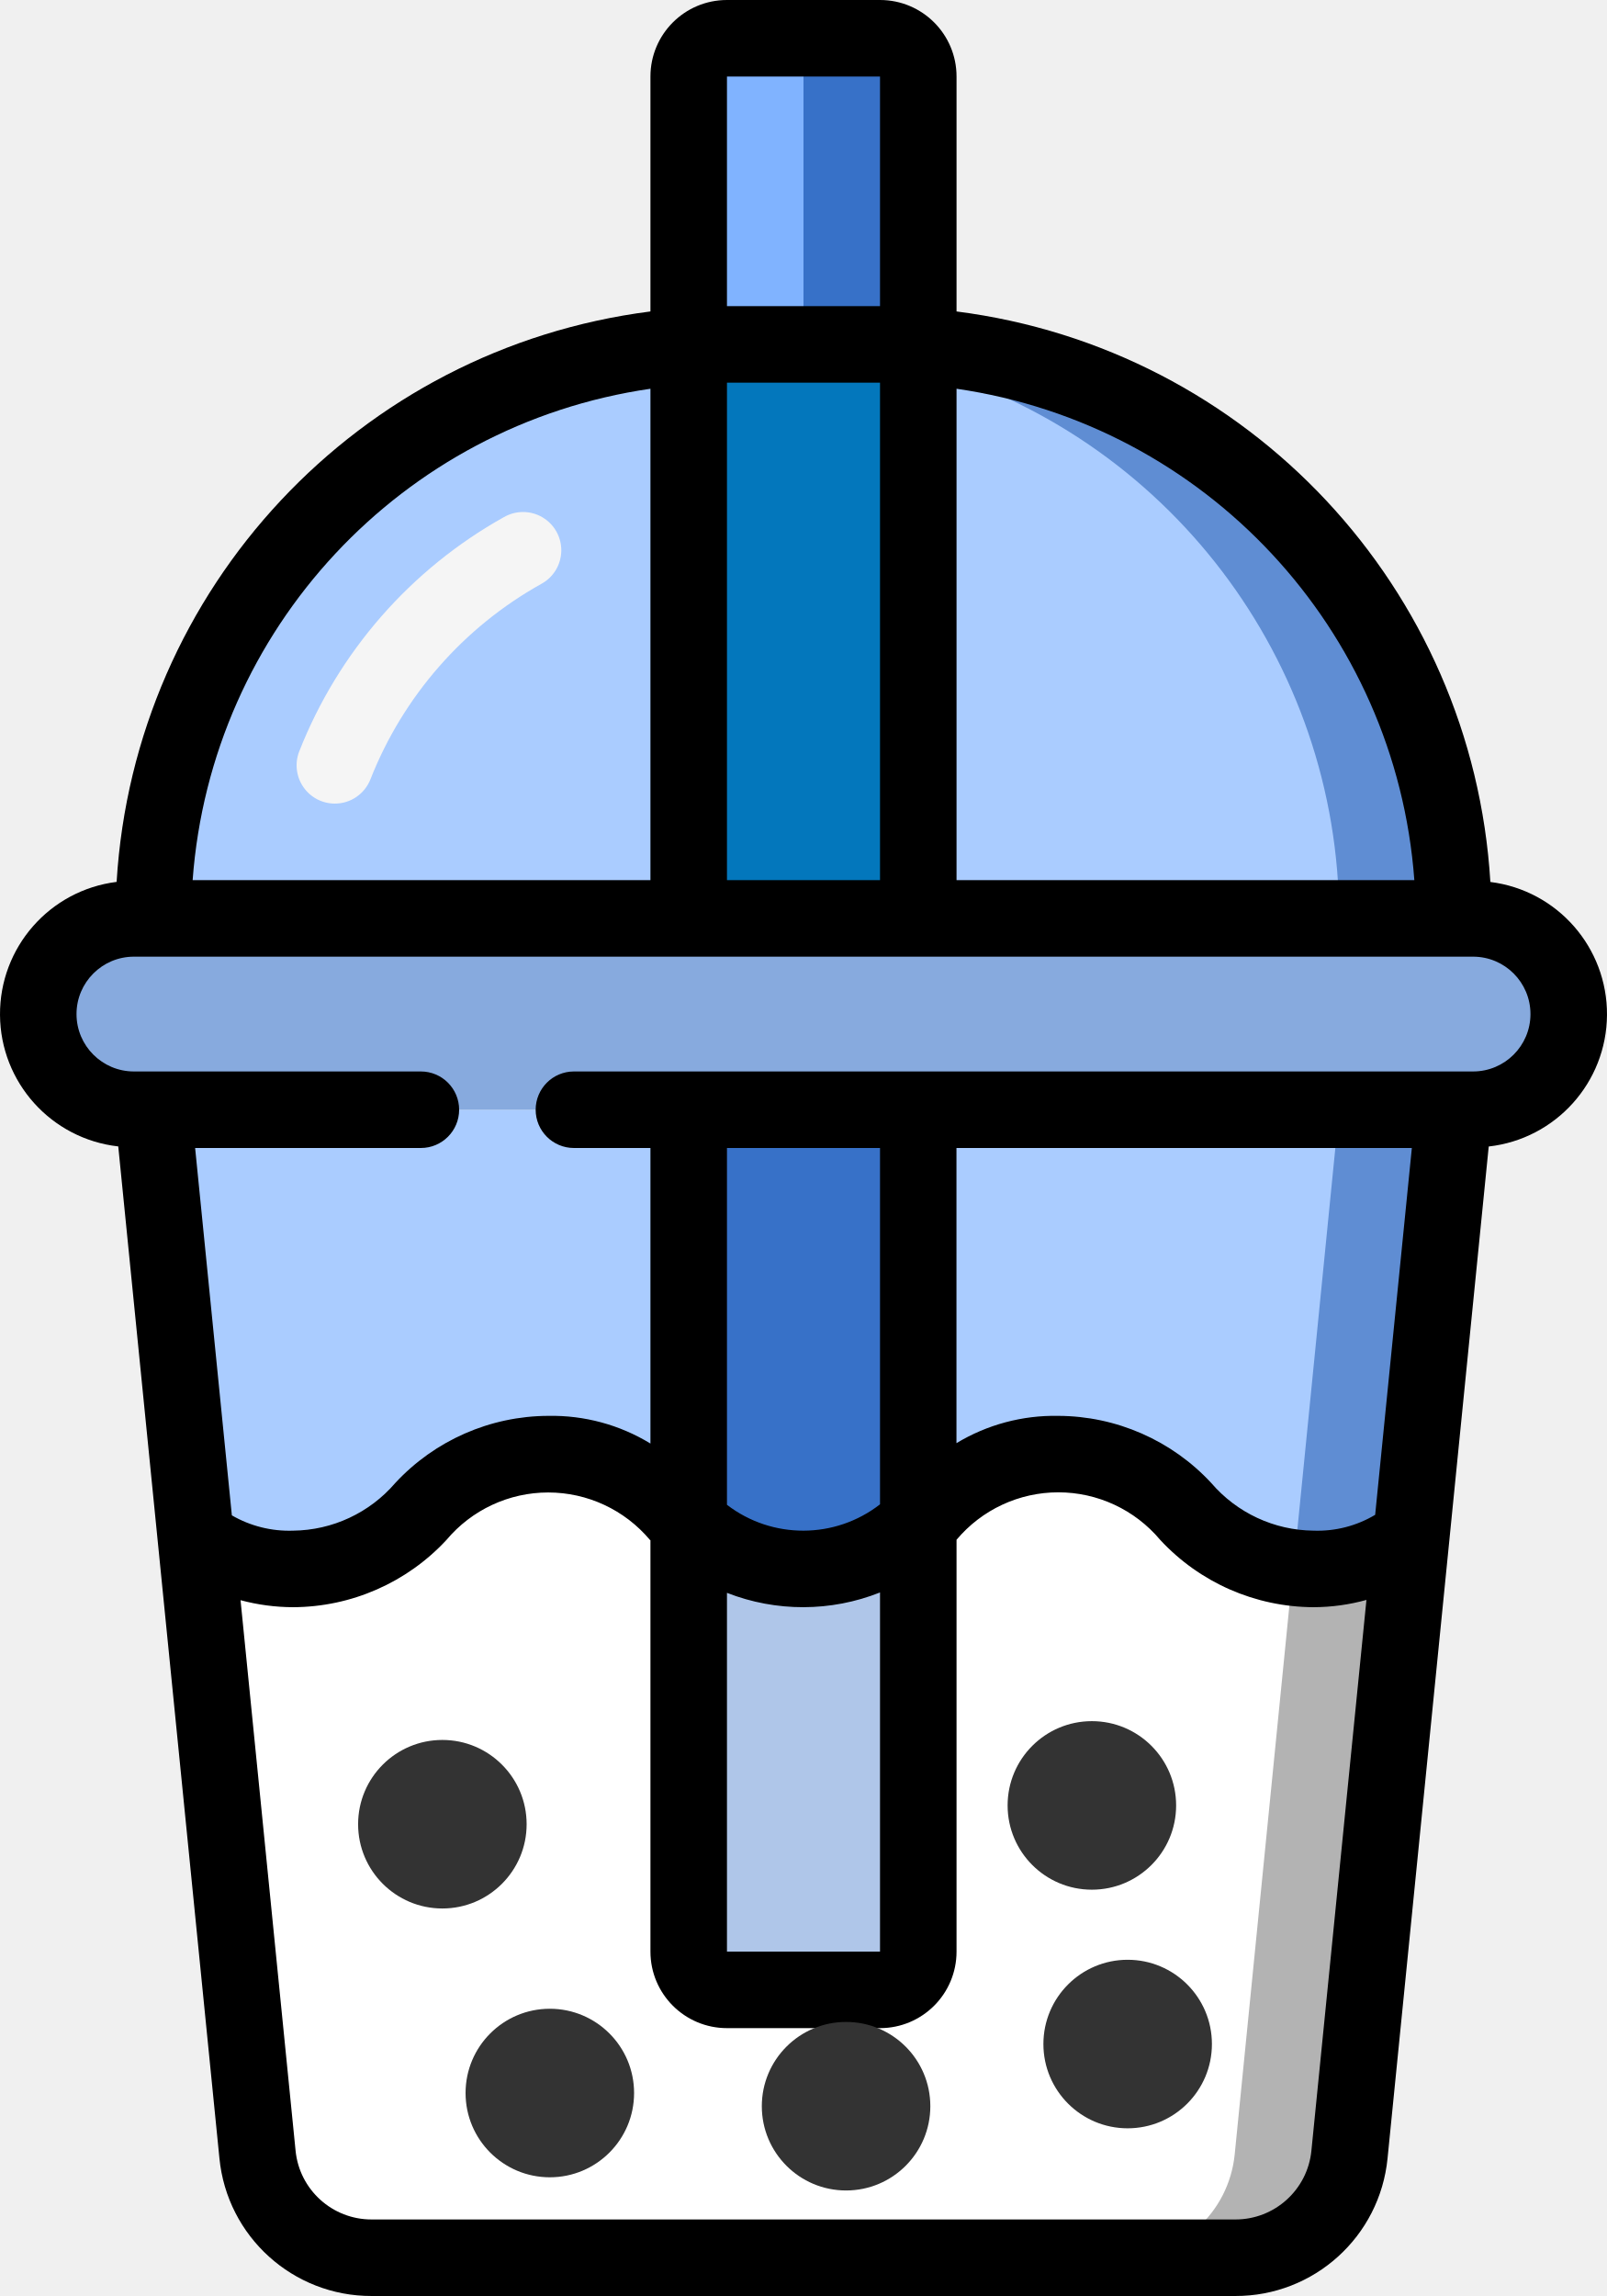
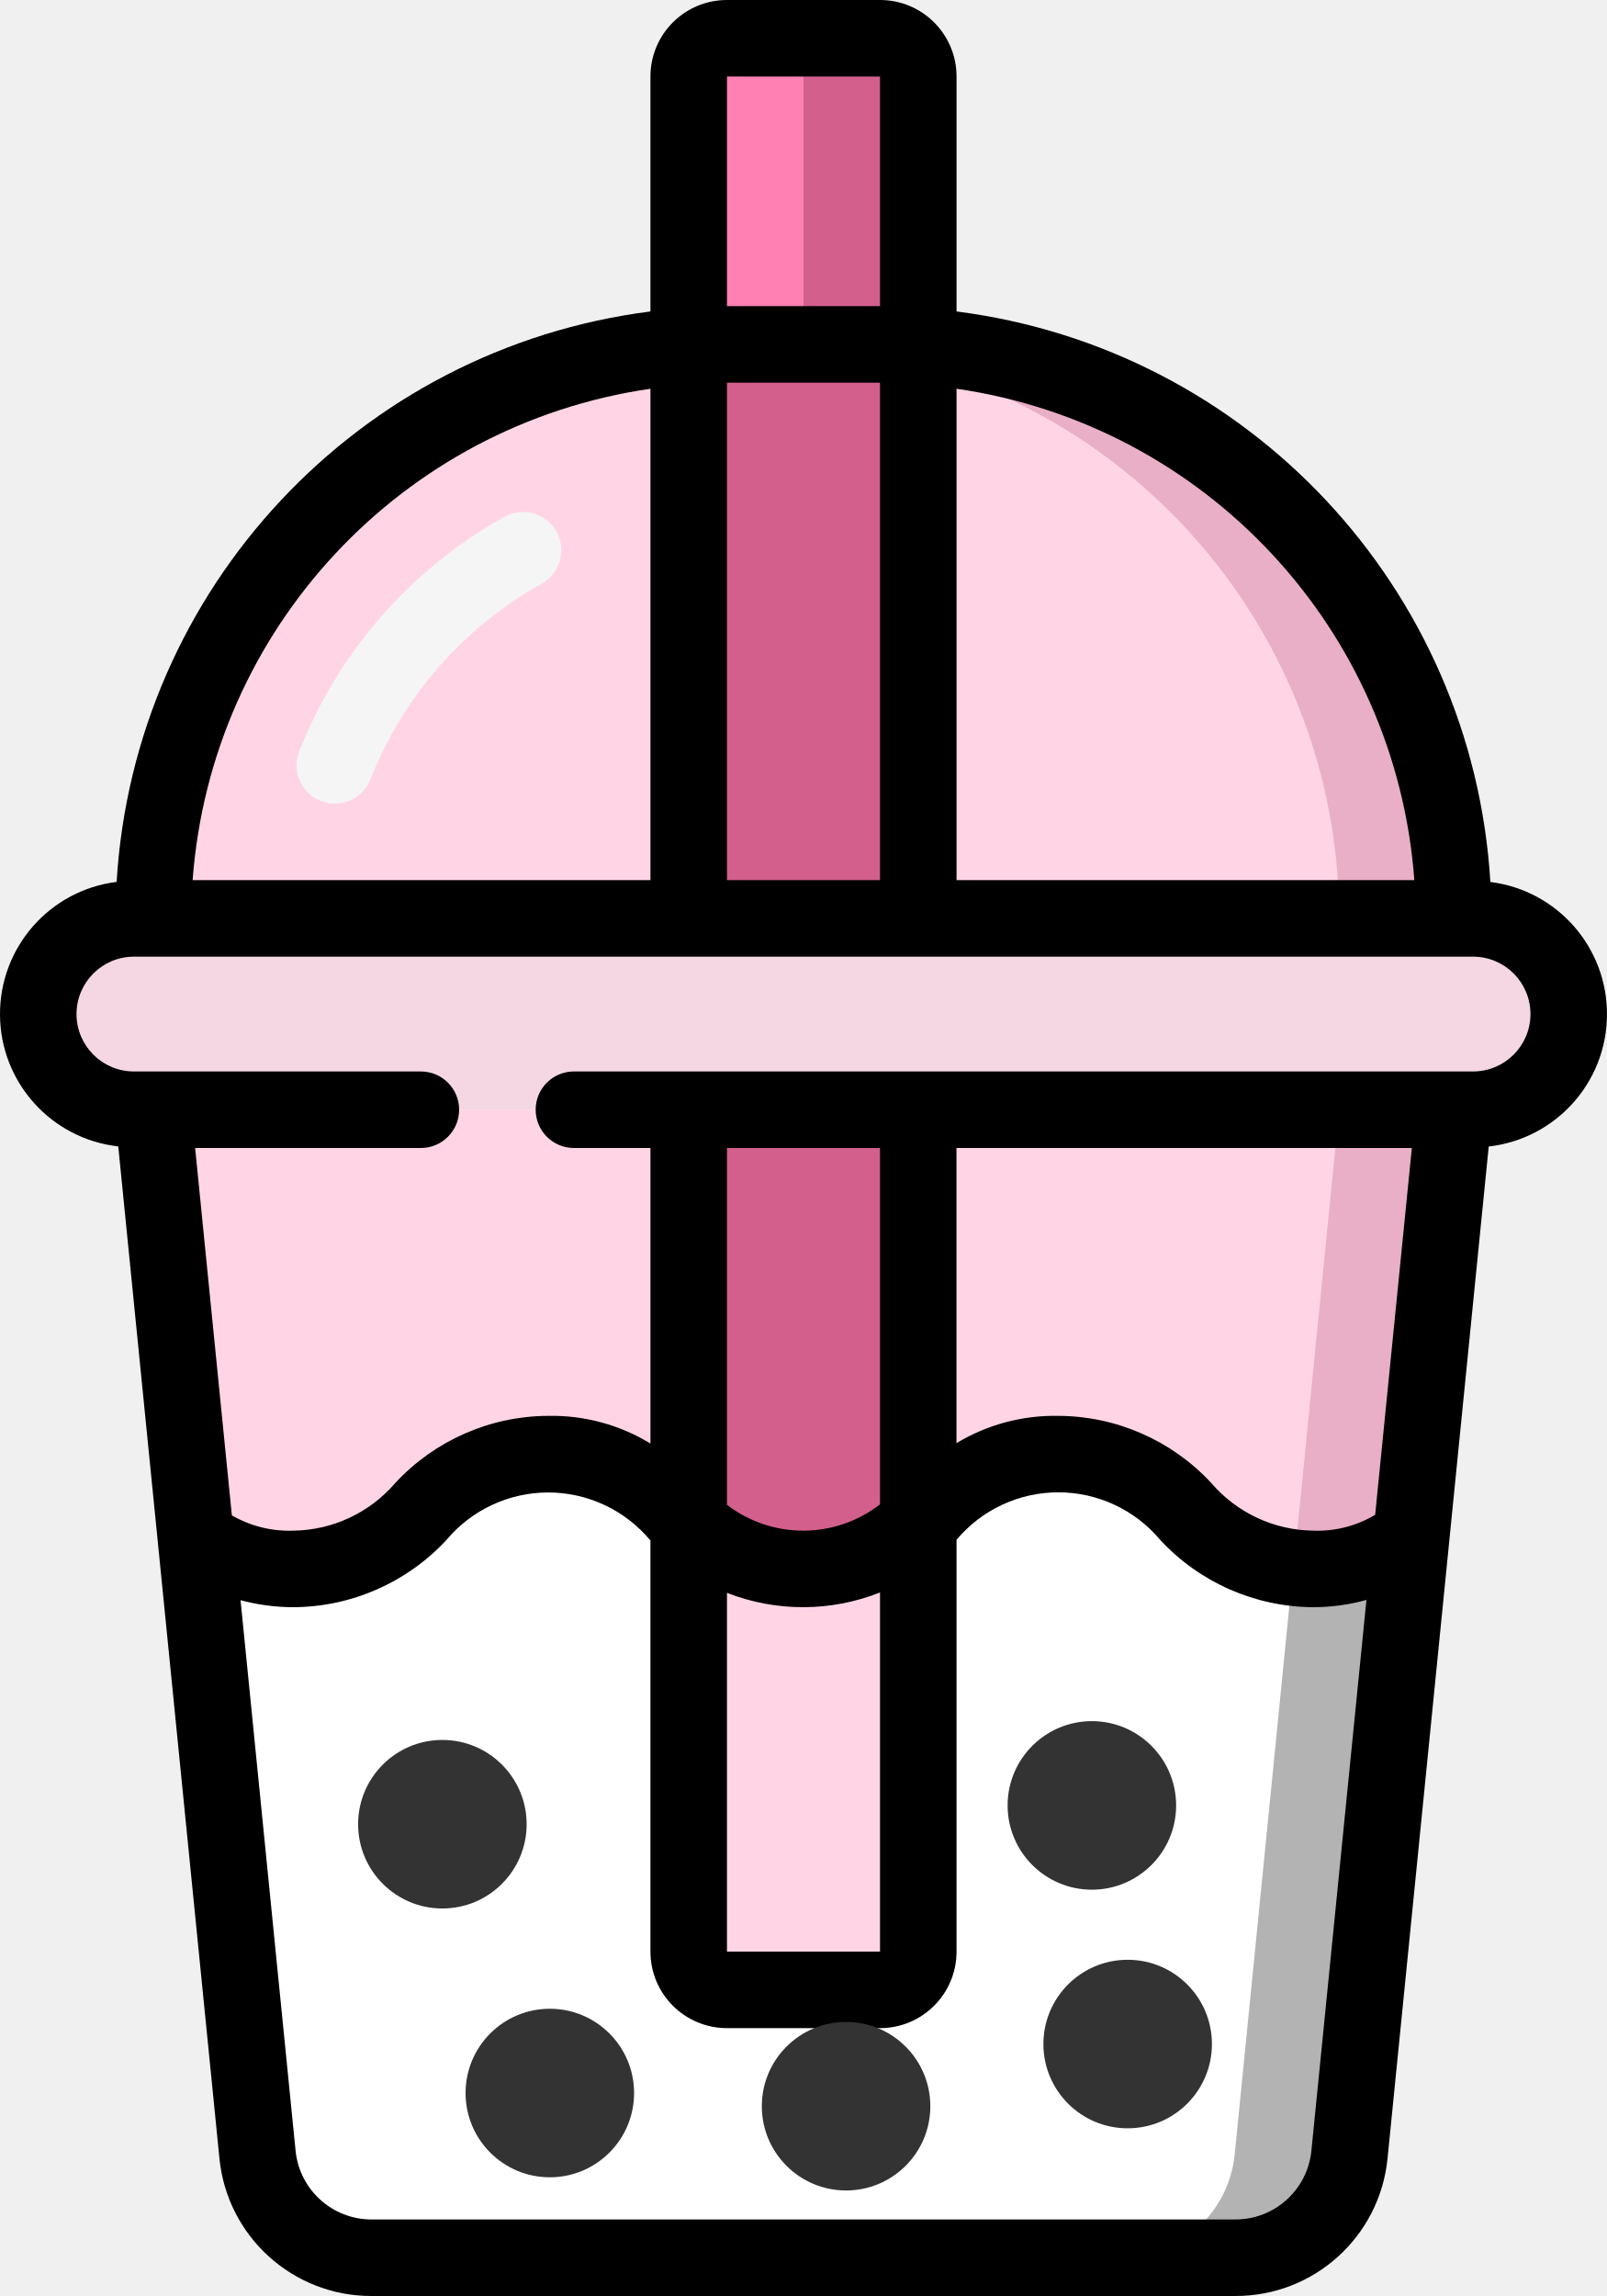
- <svg xmlns="http://www.w3.org/2000/svg" id="svg8" version="1.1" viewBox="0 0 94.826 135.467" height="135.467mm" width="94.826mm">
+ <svg xmlns="http://www.w3.org/2000/svg" width="94.826mm" height="135.467mm" viewBox="0 0 94.826 135.467" version="1.1" id="svg8">
  <defs id="defs2" />
-   <g transform="translate(-57.82035,-58.49388)" id="layer1">
-     <g transform="matrix(2.257778,0,0,2.257778,57.81989,58.49388)" style="fill:none" fill-rule="nonzero" id="031---Cup-and-Straw">
-       <path style="fill:#ffffff" fill="#ef314c" d="M 36.88,40.15 35.27,56.3 c -0.154,1.531 -1.441,2.697 -2.98,2.7 H 9.71 C 8.171,58.997 6.884,57.831 6.73,56.3 L 5.12,40.16 c 0.723,0.568 1.621,0.865 2.54,0.84 3.34,0 3.34,-3 6.67,-3 1.89,0 2.71,0.97 3.67,1.8 V 51 c 0,0.552 0.448,1 1,1 h 4 c 0.552,0 1,-0.448 1,-1 V 39.79 C 24.95,38.96 25.77,38 27.66,38 c 3.33,0 3.33,3 6.67,3 0.923,0.024 1.826,-0.277 2.55,-0.85 z" id="Shape" />
-       <path style="fill:#b3b3b3" fill="#bb193b" d="m 34.33,41 c -0.178,-4.53e-4 -0.355,-0.01 -0.532,-0.03 L 32.27,56.3 c -0.154,1.531 -1.441,2.697 -2.98,2.7 h 3 c 1.539,-0.003 2.826,-1.169 2.98,-2.7 l 1.61,-16.15 c -0.724,0.573 -1.627,0.874 -2.55,0.85 z" id="path2463" />
-       <path style="fill:#aaccff" fill="#3f51b5" d="M 18,29 V 39.8 C 17.04,38.97 16.22,38 14.33,38 11,38 11,41 7.66,41 6.741,41.025 5.843,40.728 5.12,40.16 L 4,29 Z" id="path2465" />
-       <path style="fill:#aaccff" fill="#3f51b5" d="m 38,29 -1.11,11.15 h -0.01 c -0.724,0.573 -1.627,0.874 -2.55,0.85 -3.34,0 -3.34,-3 -6.67,-3 -1.89,0 -2.71,0.96 -3.66,1.79 V 29 Z" id="path2467" />
-       <path style="fill:#5f8dd3" fill="#283593" d="m 35,29 -1.11,11.15 h -0.01 c -0.32,0.249 -0.675,0.449 -1.054,0.595 0.48,0.175 0.989,0.261 1.5,0.255 0.923,0.024 1.826,-0.277 2.55,-0.85 h 0.01 L 38,29 Z" id="path2469" />
-       <path style="fill:#87aade" fill="#283593" d="m 41,26.5 c 0.002,0.664 -0.261,1.301 -0.73,1.77 C 39.801,28.739 39.164,29.002 38.5,29 H 3.5 C 2.119,29 1,27.881 1,26.5 1,25.119 2.119,24 3.5,24 h 35 c 1.381,0 2.5,1.119 2.5,2.5 z" id="path2471" />
-       <path style="fill:#aaccff" fill="#3f51b5" d="M 38,24 H 24 V 9.04 C 31.876,9.566 37.997,16.106 38,24 Z" id="path2473" />
-       <path style="fill:#5f8dd3" fill="#283593" d="M 24,9.04 V 9.552 C 30.496,11.349 34.996,17.26 35,24 h 3 C 37.997,16.106 31.876,9.566 24,9.04 Z" id="path2475" />
-       <path style="fill:#aaccff" fill="#3f51b5" d="M 18,9.04 V 24 H 4 C 4.01,16.109 10.127,9.572 18,9.04 Z" id="path2477" />
-       <path fill="#0377bc" d="M 24,9.04 V 24 H 18 V 9.04 C 18.33,9.01 18.66,9 19,9 h 4 c 0.34,0 0.67,0.01 1,0.04 z" id="path2479" />
-       <path style="fill:#80b3ff" fill="#02a9f4" d="M 24,2 V 9.04 C 23.67,9.01 23.34,9 23,9 H 19 C 18.66,9 18.33,9.01 18,9.04 V 2 c 0,-0.552 0.448,-1 1,-1 h 4 c 0.552,0 1,0.448 1,1 z" id="path2481" />
-       <g style="fill:#3771c8" id="g2489" fill="#0377bc">
-         <path style="fill:#3771c8" d="M 18,9.04 C 18.33,9.01 18.66,9 19,9 h -1 z" id="path2483" />
-         <path style="fill:#3771c8" d="m 23,1 h -3 c 0.552,0 1,0.448 1,1 v 7 h 2 c 0.34,0 0.67,0.01 1,0.04 V 2 C 24,1.448 23.552,1 23,1 Z" id="path2485" />
-         <path style="fill:#3771c8" d="M 24,29 V 39.79 C 23.199,40.579 22.115,41.015 20.99,41 19.873,41.018 18.795,40.586 18,39.8 V 29 Z" id="path2487" />
+   <g id="layer1" transform="translate(-57.82035,-58.49388)">
+     <g id="031---Cup-and-Straw" fill-rule="nonzero" style="fill:none" transform="matrix(2.257778,0,0,2.257778,57.81989,58.49388)">
+       <path id="Shape" d="M 36.88,40.15 35.27,56.3 c -0.154,1.531 -1.441,2.697 -2.98,2.7 H 9.71 C 8.171,58.997 6.884,57.831 6.73,56.3 L 5.12,40.16 c 0.723,0.568 1.621,0.865 2.54,0.84 3.34,0 3.34,-3 6.67,-3 1.89,0 2.71,0.97 3.67,1.8 V 51 c 0,0.552 0.448,1 1,1 h 4 c 0.552,0 1,-0.448 1,-1 V 39.79 C 24.95,38.96 25.77,38 27.66,38 c 3.33,0 3.33,3 6.67,3 0.923,0.024 1.826,-0.277 2.55,-0.85 z" fill="#ef314c" style="fill:#ffffff" />
+       <path id="path2463" d="m 34.33,41 c -0.178,-4.53e-4 -0.355,-0.01 -0.532,-0.03 L 32.27,56.3 c -0.154,1.531 -1.441,2.697 -2.98,2.7 h 3 c 1.539,-0.003 2.826,-1.169 2.98,-2.7 l 1.61,-16.15 c -0.724,0.573 -1.627,0.874 -2.55,0.85 z" fill="#bb193b" style="fill:#b3b3b3" />
+       <path id="path2465" d="M 18,29 V 39.8 C 17.04,38.97 16.22,38 14.33,38 11,38 11,41 7.66,41 6.741,41.025 5.843,40.728 5.12,40.16 L 4,29 Z" fill="#3f51b5" style="fill:#ffd5e5" />
+       <path id="path2467" d="m 38,29 -1.11,11.15 h -0.01 c -0.724,0.573 -1.627,0.874 -2.55,0.85 -3.34,0 -3.34,-3 -6.67,-3 -1.89,0 -2.71,0.96 -3.66,1.79 V 29 Z" fill="#3f51b5" style="fill:#ffd5e5" />
+       <path id="path2469" d="m 35,29 -1.11,11.15 h -0.01 c -0.32,0.249 -0.675,0.449 -1.054,0.595 0.48,0.175 0.989,0.261 1.5,0.255 0.923,0.024 1.826,-0.277 2.55,-0.85 h 0.01 L 38,29 Z" fill="#283593" style="fill:#e9afc6" />
+       <path id="path2471" d="m 41,26.5 c 0.002,0.664 -0.261,1.301 -0.73,1.77 C 39.801,28.739 39.164,29.002 38.5,29 H 3.5 C 2.119,29 1,27.881 1,26.5 1,25.119 2.119,24 3.5,24 h 35 c 1.381,0 2.5,1.119 2.5,2.5 z" fill="#283593" style="fill:#f4d7e3" />
+       <path id="path2473" d="M 38,24 H 24 V 9.04 C 31.876,9.566 37.997,16.106 38,24 Z" fill="#3f51b5" style="fill:#ffd5e5" />
+       <path id="path2475" d="M 24,9.04 V 9.552 C 30.496,11.349 34.996,17.26 35,24 h 3 C 37.997,16.106 31.876,9.566 24,9.04 Z" fill="#283593" style="fill:#e9afc6" />
+       <path id="path2477" d="M 18,9.04 V 24 H 4 C 4.01,16.109 10.127,9.572 18,9.04 Z" fill="#3f51b5" style="fill:#ffd5e5" />
+       <path style="fill:#d35f8d" id="path2479" d="M 24,9.04 V 24 H 18 V 9.04 C 18.33,9.01 18.66,9 19,9 h 4 c 0.34,0 0.67,0.01 1,0.04 z" fill="#0377bc" />
+       <path id="path2481" d="M 24,2 V 9.04 C 23.67,9.01 23.34,9 23,9 H 19 C 18.66,9 18.33,9.01 18,9.04 V 2 c 0,-0.552 0.448,-1 1,-1 h 4 c 0.552,0 1,0.448 1,1 z" fill="#02a9f4" style="fill:#ff80b2" />
+       <g fill="#0377bc" id="g2489" style="fill:#d35f8d;fill-opacity:1">
+         <path id="path2483" d="M 18,9.04 C 18.33,9.01 18.66,9 19,9 h -1 z" style="fill:#d35f8d;fill-opacity:1" />
+         <path id="path2485" d="m 23,1 h -3 c 0.552,0 1,0.448 1,1 v 7 h 2 c 0.34,0 0.67,0.01 1,0.04 V 2 C 24,1.448 23.552,1 23,1 Z" style="fill:#d35f8d;fill-opacity:1" />
+         <path id="path2487" d="M 24,29 V 39.79 C 23.199,40.579 22.115,41.015 20.99,41 19.873,41.018 18.795,40.586 18,39.8 V 29 Z" style="fill:#d35f8d;fill-opacity:1" />
      </g>
-       <path style="fill:#afc6e9" fill="#bb193b" d="M 24,39.79 V 51 c 0,0.552 -0.448,1 -1,1 h -4 c -0.552,0 -1,-0.448 -1,-1 V 39.8 c 0.795,0.786 1.873,1.218 2.99,1.2 1.125,0.015 2.209,-0.421 3.01,-1.21 z" id="path2491" />
-       <path fill="#f5f5f5" d="M 8.752,21 C 8.421,21 8.112,20.837 7.926,20.563 7.74,20.29 7.7,19.943 7.821,19.635 c 1.022,-2.598 2.912,-4.761 5.349,-6.121 0.312,-0.18 0.698,-0.179 1.008,0.005 0.311,0.183 0.499,0.52 0.492,0.88 -0.007,0.361 -0.208,0.69 -0.525,0.861 -2.032,1.133 -3.608,2.936 -4.461,5.1 C 9.535,20.745 9.165,21 8.752,21 Z" id="path2493" />
-       <path fill="#000000" d="M 3.091,29.959 5.735,56.4 c 0.2,2.047 1.923,3.606 3.98,3.6 h 22.57 c 2.057,0.006 3.78,-1.553 3.98,-3.6 l 2.644,-26.439 c 1.752,-0.198 3.08,-1.674 3.091,-3.437 C 42.011,24.76 40.702,23.267 38.952,23.048 38.487,15.372 32.628,9.112 25,8.139 V 2 C 25,0.895 24.105,0 23,0 H 19 C 17.895,0 17,0.895 17,2 V 8.139 C 9.372,9.112 3.514,15.371 3.048,23.046 1.298,23.265 -0.011,24.758 2.7105e-4,26.522 0.011,28.285 1.339,29.761 3.091,29.959 Z M 34.275,56.2 c -0.1,1.023 -0.962,1.803 -1.99,1.8 H 9.715 C 8.687,58.003 7.825,57.223 7.725,56.2 L 6.287,41.817 c 0.448,0.12 0.909,0.182 1.373,0.183 1.522,-0.005 2.974,-0.642 4.009,-1.758 0.66,-0.786 1.633,-1.24 2.659,-1.24 1.026,0 1.999,0.454 2.659,1.24 L 17,40.25 V 51 c 0,1.105 0.895,2 2,2 h 4 c 1.105,0 2,-0.895 2,-2 V 40.238 c 0.66,-0.786 1.634,-1.24 2.66,-1.24 1.026,0 2,0.454 2.66,1.24 1.034,1.118 2.486,1.756 4.009,1.762 0.468,-9.89e-4 0.933,-0.065 1.384,-0.19 z M 23,30 v 9.312 c -1.176,0.913 -2.819,0.918 -4,0.012 V 30 Z m 13.9,0 -0.959,9.586 c -0.486,0.29 -1.045,0.434 -1.611,0.414 -1.028,-0.011 -2.002,-0.464 -2.672,-1.245 -1.032,-1.114 -2.481,-1.75 -4,-1.755 -0.936,-0.018 -1.858,0.229 -2.66,0.713 V 30 Z M 19,41.625 c 1.286,0.503 2.716,0.5 4,-0.01 V 51 H 19 Z M 36.965,23 H 25 V 10.159 C 31.506,11.103 36.482,16.443 36.965,23 Z M 19,23 V 10 h 4 V 23 Z M 19,2 h 4 v 6 h -4 z m -2,8.159 V 23 H 5.035 C 5.518,16.443 10.494,11.103 17,10.159 Z M 3.5,25 h 35 c 0.828,0 1.5,0.672 1.5,1.5 0,0.828 -0.672,1.5 -1.5,1.5 H 15 c -0.552,0 -1,0.448 -1,1 0,0.552 0.448,1 1,1 h 2 v 7.723 C 16.197,37.233 15.271,36.982 14.33,37 c -1.519,0.005 -2.967,0.641 -4,1.755 C 9.661,39.535 8.688,39.989 7.66,40 7.1,40.019 6.545,39.881 6.06,39.6 L 5.1,30 H 11 c 0.552,0 1,-0.448 1,-1 0,-0.552 -0.448,-1 -1,-1 H 3.5 C 2.672,28 2,27.328 2,26.5 2,25.672 2.672,25 3.5,25 Z" id="path2495" />
+       <path id="path2491" d="M 24,39.79 V 51 c 0,0.552 -0.448,1 -1,1 h -4 c -0.552,0 -1,-0.448 -1,-1 V 39.8 c 0.795,0.786 1.873,1.218 2.99,1.2 1.125,0.015 2.209,-0.421 3.01,-1.21 z" fill="#bb193b" style="fill:#ffd5e5" />
+       <path id="path2493" d="M 8.752,21 C 8.421,21 8.112,20.837 7.926,20.563 7.74,20.29 7.7,19.943 7.821,19.635 c 1.022,-2.598 2.912,-4.761 5.349,-6.121 0.312,-0.18 0.698,-0.179 1.008,0.005 0.311,0.183 0.499,0.52 0.492,0.88 -0.007,0.361 -0.208,0.69 -0.525,0.861 -2.032,1.133 -3.608,2.936 -4.461,5.1 C 9.535,20.745 9.165,21 8.752,21 Z" fill="#f5f5f5" />
+       <path id="path2495" d="M 3.091,29.959 5.735,56.4 c 0.2,2.047 1.923,3.606 3.98,3.6 h 22.57 c 2.057,0.006 3.78,-1.553 3.98,-3.6 l 2.644,-26.439 c 1.752,-0.198 3.08,-1.674 3.091,-3.437 C 42.011,24.76 40.702,23.267 38.952,23.048 38.487,15.372 32.628,9.112 25,8.139 V 2 C 25,0.895 24.105,0 23,0 H 19 C 17.895,0 17,0.895 17,2 V 8.139 C 9.372,9.112 3.514,15.371 3.048,23.046 1.298,23.265 -0.011,24.758 2.7105e-4,26.522 0.011,28.285 1.339,29.761 3.091,29.959 Z M 34.275,56.2 c -0.1,1.023 -0.962,1.803 -1.99,1.8 H 9.715 C 8.687,58.003 7.825,57.223 7.725,56.2 L 6.287,41.817 c 0.448,0.12 0.909,0.182 1.373,0.183 1.522,-0.005 2.974,-0.642 4.009,-1.758 0.66,-0.786 1.633,-1.24 2.659,-1.24 1.026,0 1.999,0.454 2.659,1.24 L 17,40.25 V 51 c 0,1.105 0.895,2 2,2 h 4 c 1.105,0 2,-0.895 2,-2 V 40.238 c 0.66,-0.786 1.634,-1.24 2.66,-1.24 1.026,0 2,0.454 2.66,1.24 1.034,1.118 2.486,1.756 4.009,1.762 0.468,-9.89e-4 0.933,-0.065 1.384,-0.19 z M 23,30 v 9.312 c -1.176,0.913 -2.819,0.918 -4,0.012 V 30 Z m 13.9,0 -0.959,9.586 c -0.486,0.29 -1.045,0.434 -1.611,0.414 -1.028,-0.011 -2.002,-0.464 -2.672,-1.245 -1.032,-1.114 -2.481,-1.75 -4,-1.755 -0.936,-0.018 -1.858,0.229 -2.66,0.713 V 30 Z M 19,41.625 c 1.286,0.503 2.716,0.5 4,-0.01 V 51 H 19 Z M 36.965,23 H 25 V 10.159 C 31.506,11.103 36.482,16.443 36.965,23 Z M 19,23 V 10 h 4 V 23 Z M 19,2 h 4 v 6 h -4 z m -2,8.159 V 23 H 5.035 C 5.518,16.443 10.494,11.103 17,10.159 Z M 3.5,25 h 35 c 0.828,0 1.5,0.672 1.5,1.5 0,0.828 -0.672,1.5 -1.5,1.5 H 15 c -0.552,0 -1,0.448 -1,1 0,0.552 0.448,1 1,1 h 2 v 7.723 C 16.197,37.233 15.271,36.982 14.33,37 c -1.519,0.005 -2.967,0.641 -4,1.755 C 9.661,39.535 8.688,39.989 7.66,40 7.1,40.019 6.545,39.881 6.06,39.6 L 5.1,30 H 11 c 0.552,0 1,-0.448 1,-1 0,-0.552 -0.448,-1 -1,-1 H 3.5 C 2.672,28 2,27.328 2,26.5 2,25.672 2.672,25 3.5,25 Z" fill="#000000" />
    </g>
-     <circle style="fill:#333333;fill-opacity:1;stroke:none;stroke-width:0.5;stroke-linecap:round;stroke-linejoin:round;stroke-miterlimit:4;stroke-dasharray:none" id="path2545-5" cx="107.746" cy="182.763" r="4.972" />
-     <circle r="4.972" cy="166.125" cx="83.924" id="path2545" style="fill:#333333;fill-opacity:1;stroke:none;stroke-width:0.5;stroke-linecap:round;stroke-linejoin:round;stroke-miterlimit:4;stroke-dasharray:none" />
-     <circle style="fill:#333333;fill-opacity:1;stroke:none;stroke-width:0.5;stroke-linecap:round;stroke-linejoin:round;stroke-miterlimit:4;stroke-dasharray:none" id="path2545-4" cx="90.265" cy="181.985" r="4.972" />
-     <circle style="fill:#333333;fill-opacity:1;stroke:none;stroke-width:0.5;stroke-linecap:round;stroke-linejoin:round;stroke-miterlimit:4;stroke-dasharray:none" id="path2545-2" cx="122.25" cy="165.016" r="4.972" />
-     <circle style="fill:#333333;fill-opacity:1;stroke:none;stroke-width:0.5;stroke-linecap:round;stroke-linejoin:round;stroke-miterlimit:4;stroke-dasharray:none" id="path2545-0" cx="124.362" cy="179.095" r="4.972" />
+     <circle r="4.972" cy="182.763" cx="107.746" id="path2545-5" style="fill:#333333;fill-opacity:1;stroke:none;stroke-width:0.5;stroke-linecap:round;stroke-linejoin:round;stroke-miterlimit:4;stroke-dasharray:none" />
+     <circle style="fill:#333333;fill-opacity:1;stroke:none;stroke-width:0.5;stroke-linecap:round;stroke-linejoin:round;stroke-miterlimit:4;stroke-dasharray:none" id="path2545" cx="83.924" cy="166.125" r="4.972" />
+     <circle r="4.972" cy="181.985" cx="90.265" id="path2545-4" style="fill:#333333;fill-opacity:1;stroke:none;stroke-width:0.5;stroke-linecap:round;stroke-linejoin:round;stroke-miterlimit:4;stroke-dasharray:none" />
+     <circle r="4.972" cy="165.016" cx="122.25" id="path2545-2" style="fill:#333333;fill-opacity:1;stroke:none;stroke-width:0.5;stroke-linecap:round;stroke-linejoin:round;stroke-miterlimit:4;stroke-dasharray:none" />
+     <circle r="4.972" cy="179.095" cx="124.362" id="path2545-0" style="fill:#333333;fill-opacity:1;stroke:none;stroke-width:0.5;stroke-linecap:round;stroke-linejoin:round;stroke-miterlimit:4;stroke-dasharray:none" />
  </g>
</svg>
